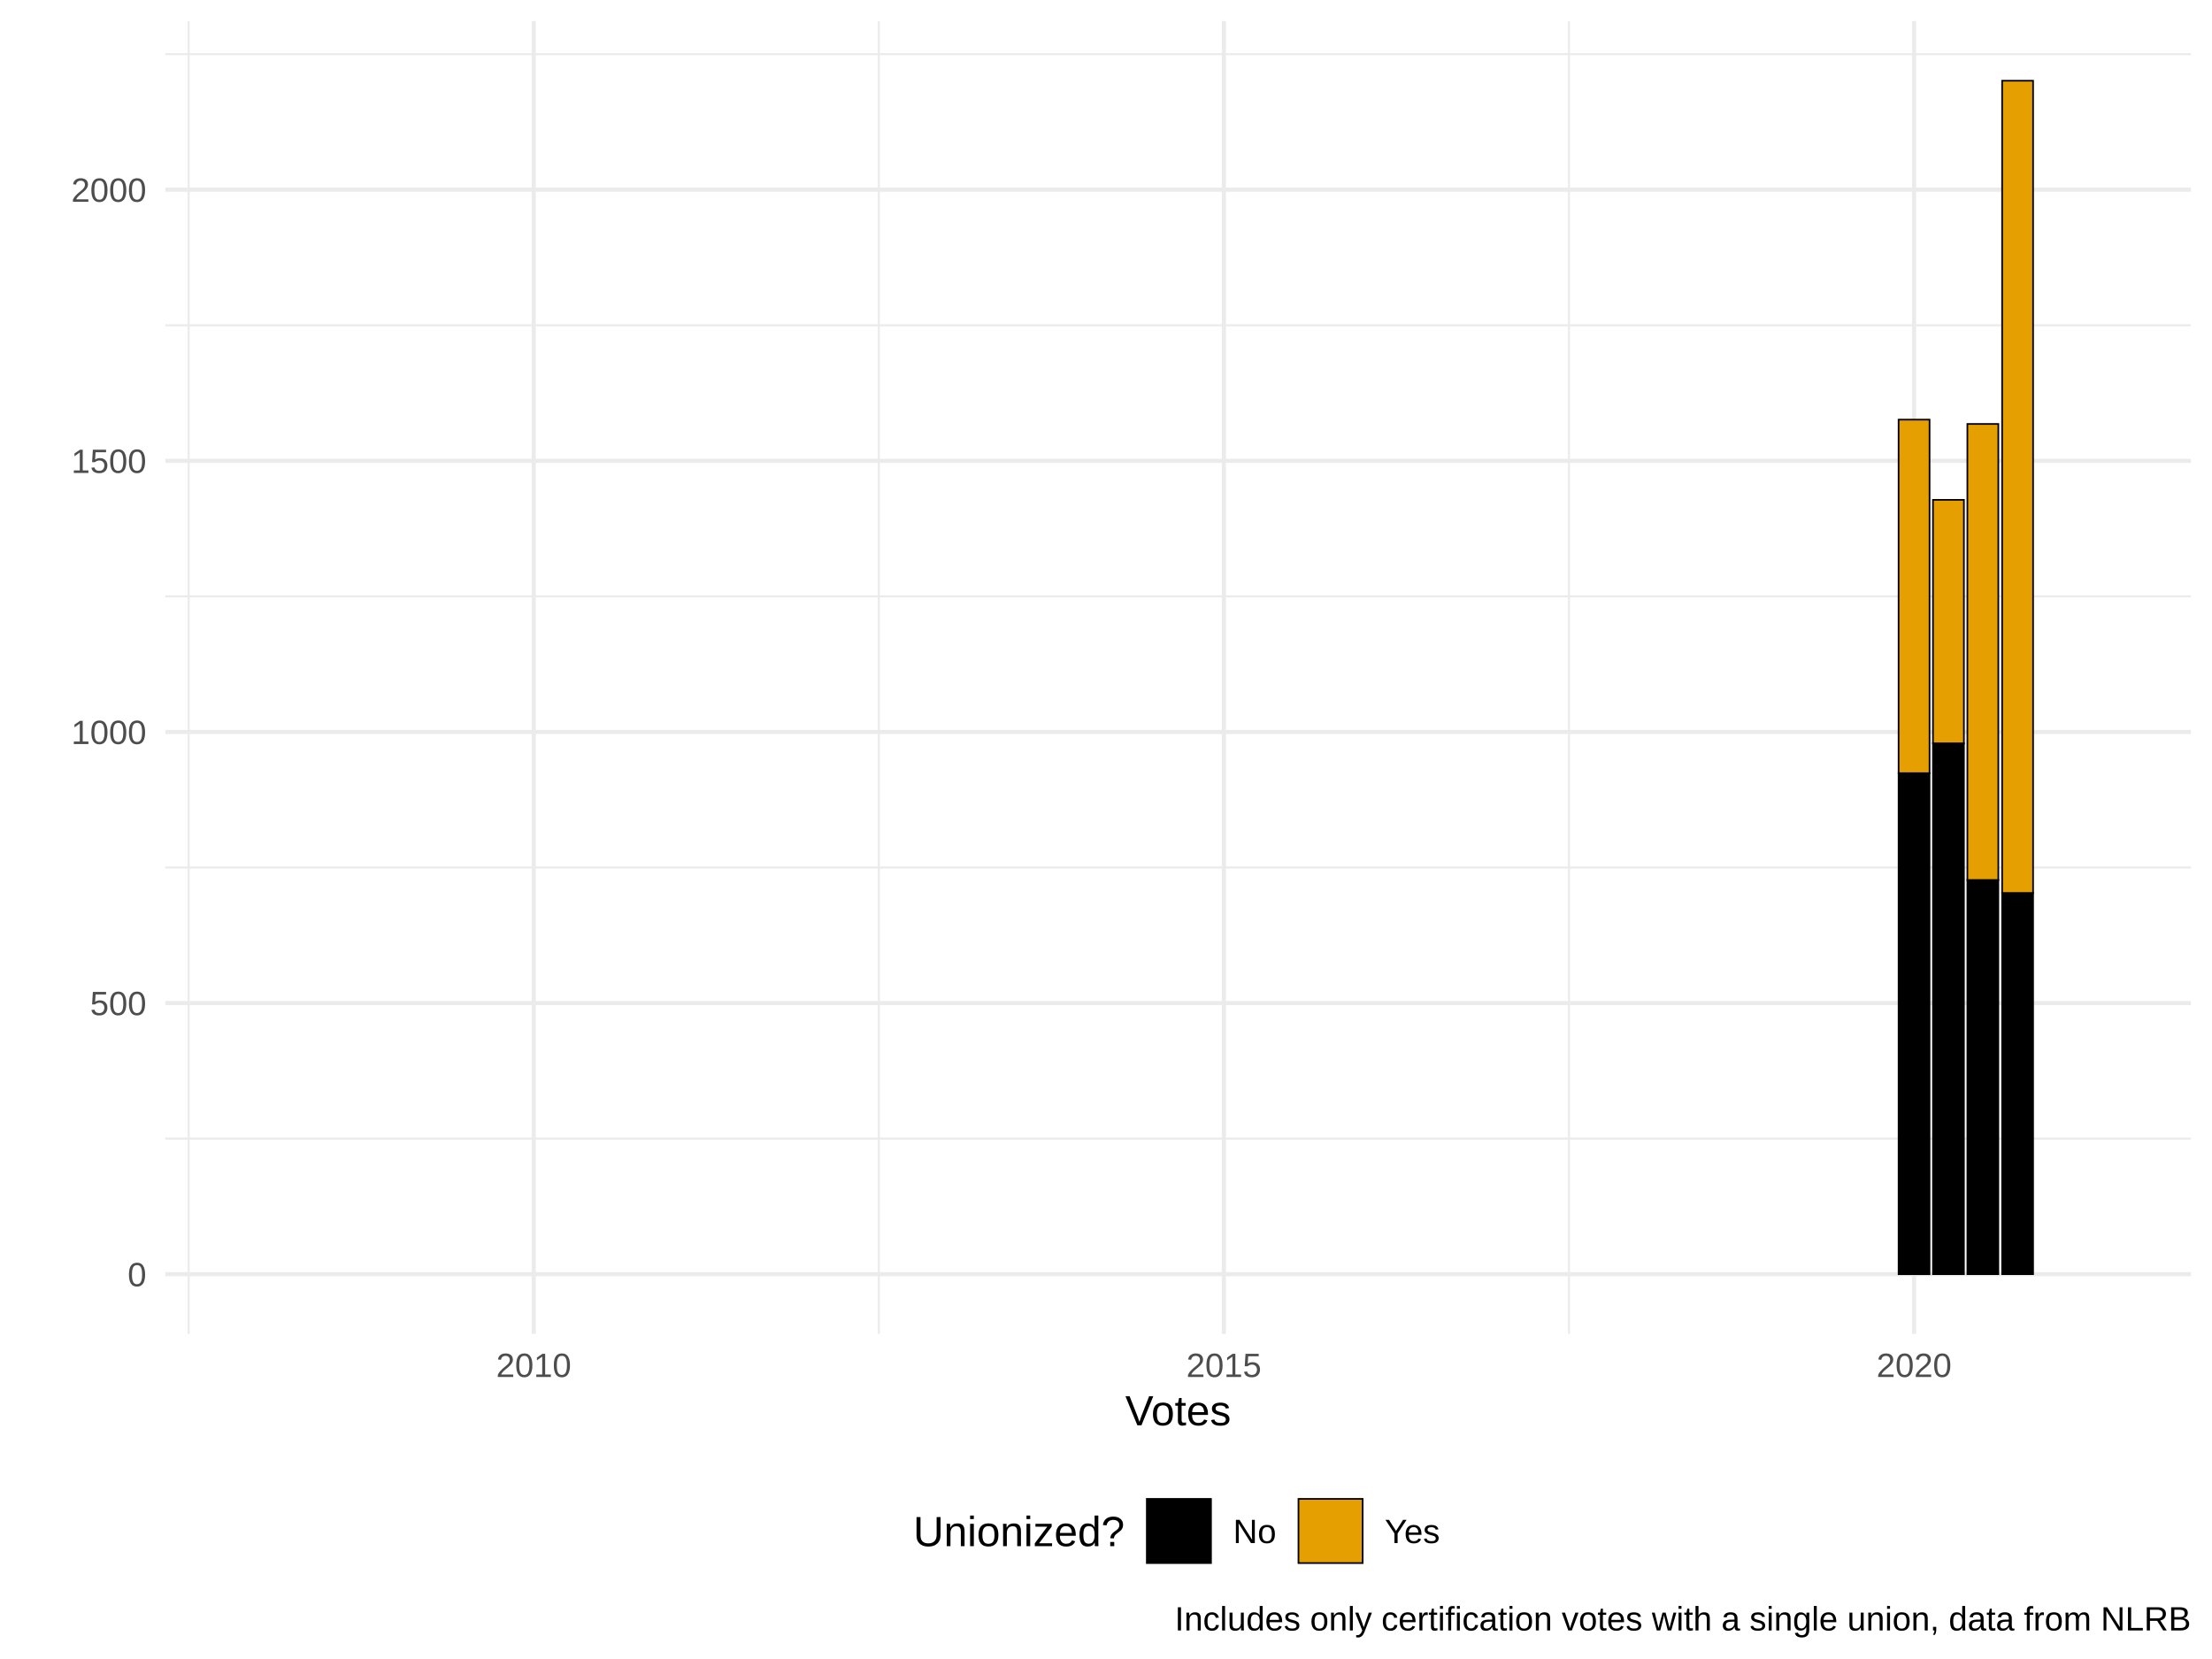
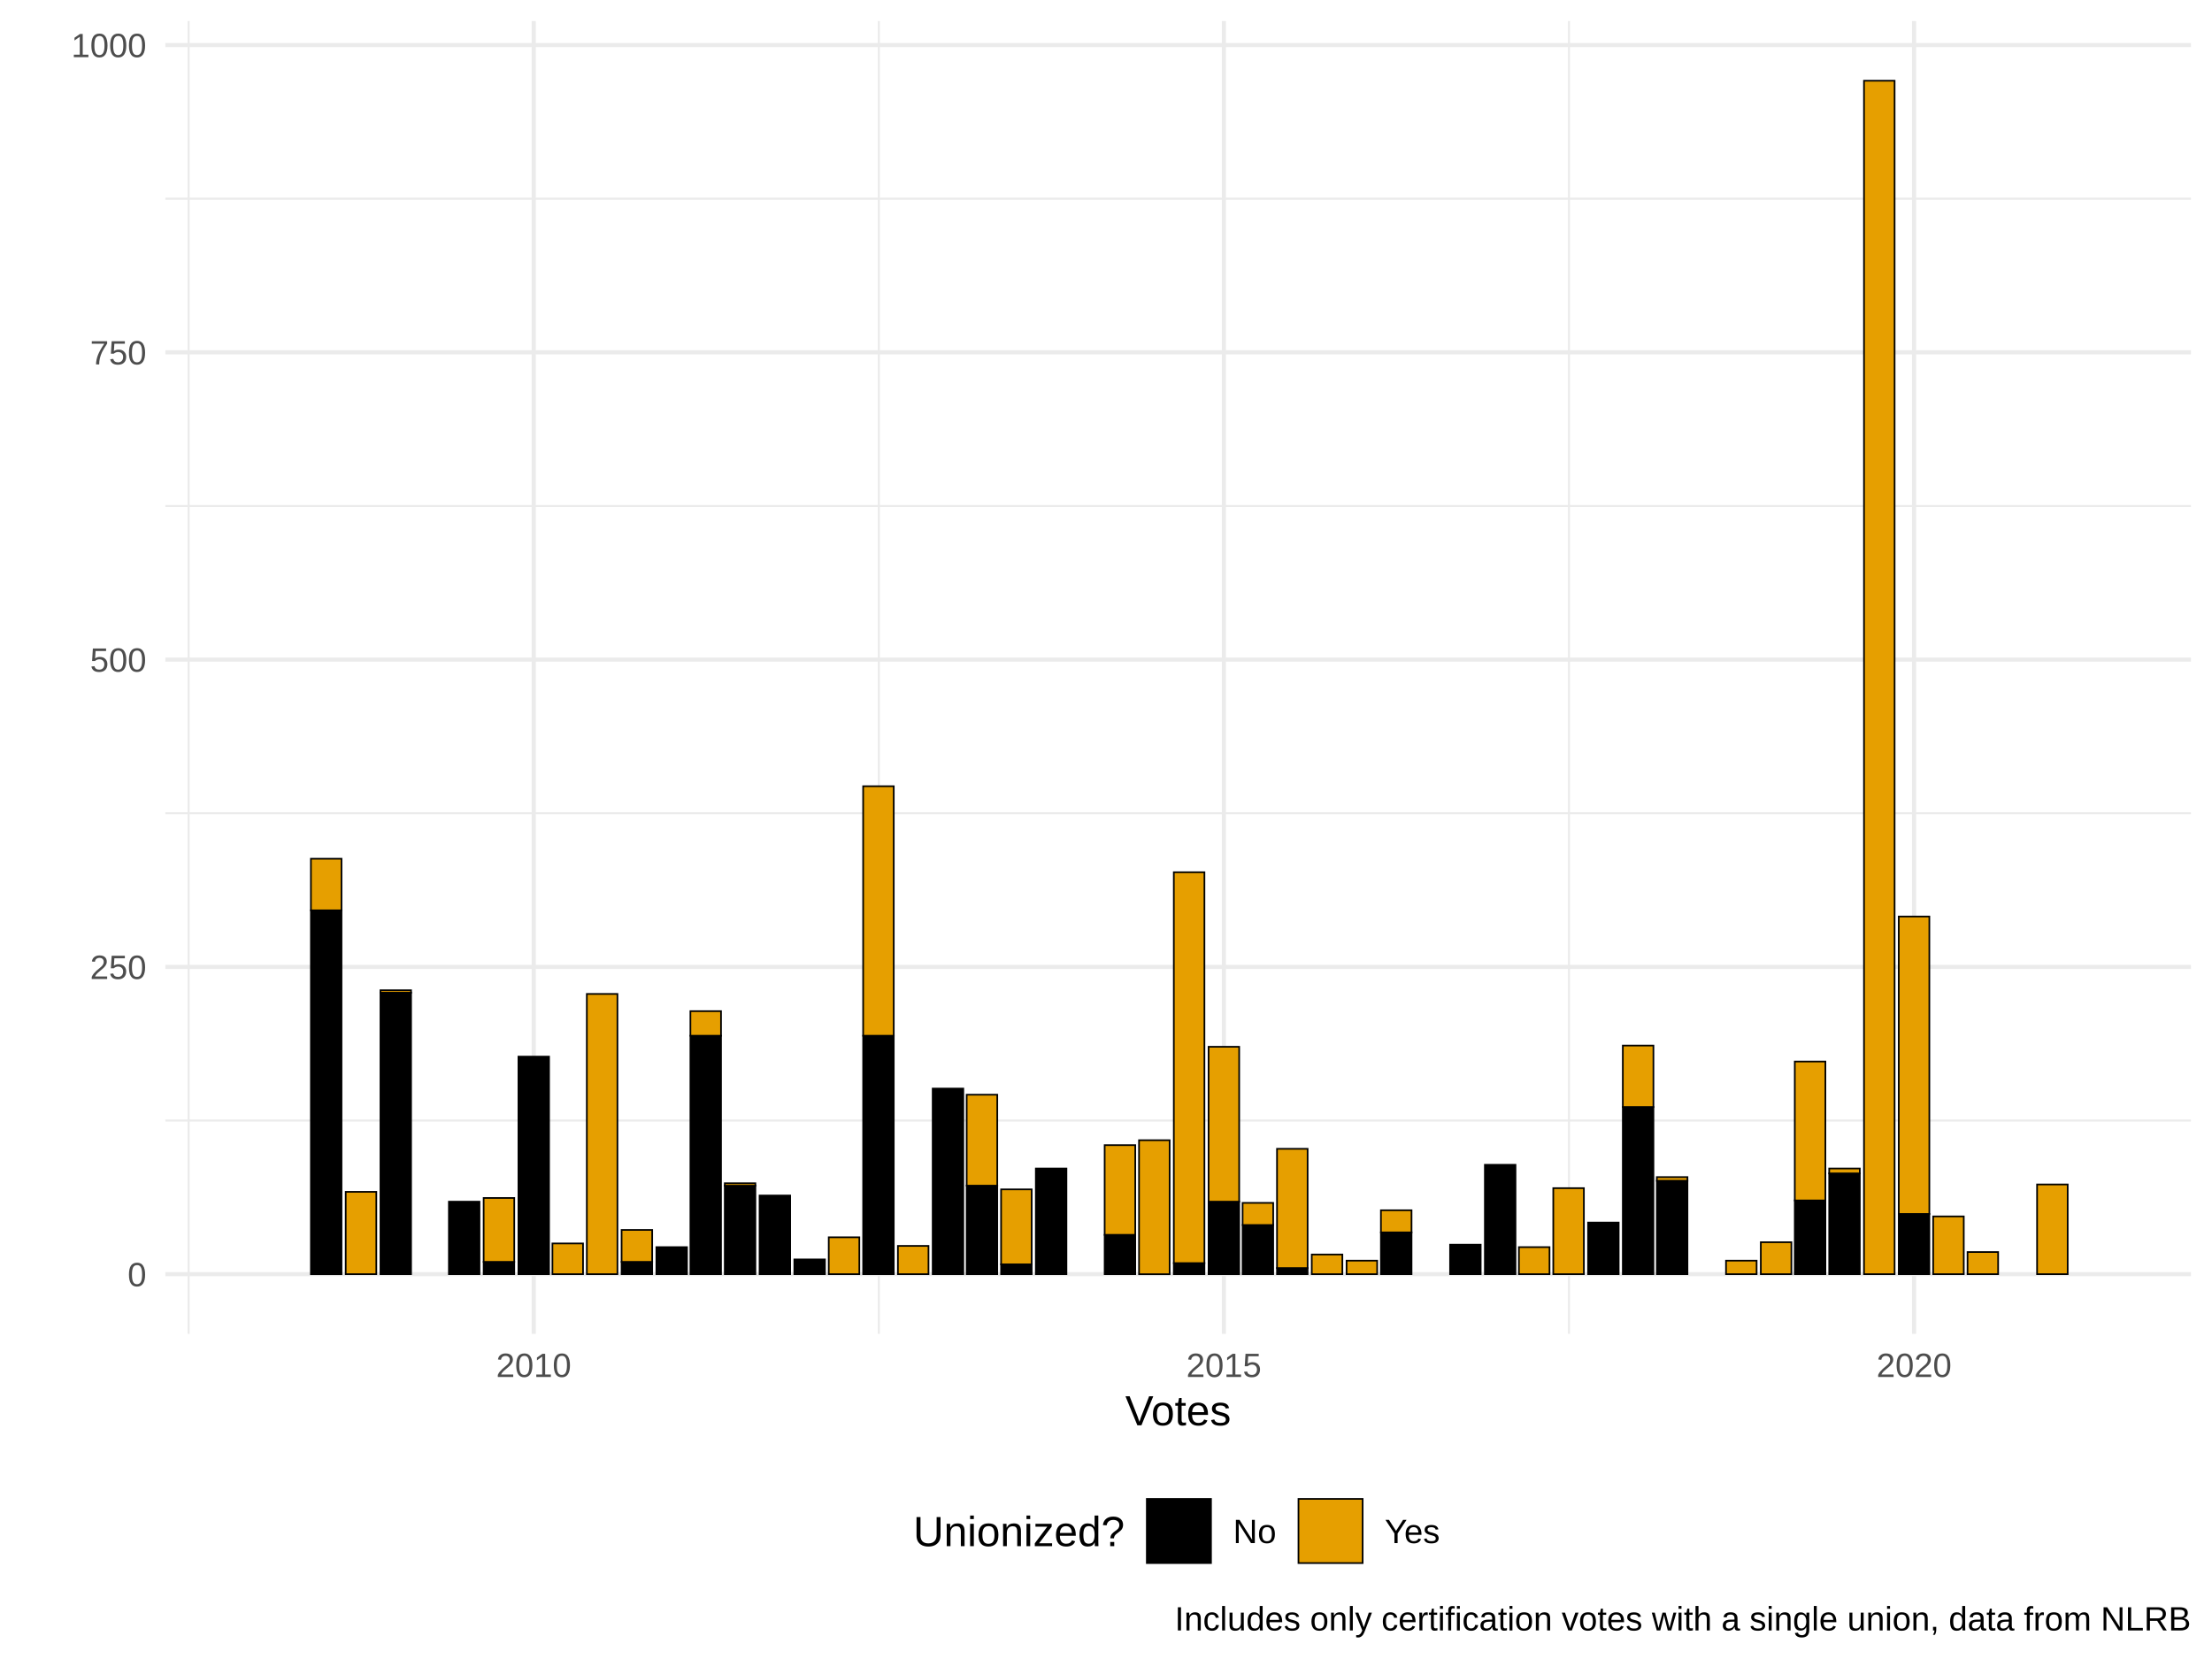
<svg xmlns="http://www.w3.org/2000/svg" class="svglite" width="576.00pt" height="432.00pt" viewBox="0 0 576.00 432.00">
  <defs>
    <style type="text/css">
    .svglite line, .svglite polyline, .svglite polygon, .svglite path, .svglite rect, .svglite circle {
      fill: none;
      stroke: #000000;
      stroke-linecap: round;
      stroke-linejoin: round;
      stroke-miterlimit: 10.00;
    }
  </style>
  </defs>
  <rect width="100%" height="100%" style="stroke: none; fill: #FFFFFF;" />
  <defs>
    <clipPath id="cpMC4wMHw1NzYuMDB8MC4wMHw0MzIuMDA=">
      <rect x="0.00" y="0.00" width="576.00" height="432.00" />
    </clipPath>
  </defs>
  <g clip-path="url(#cpMC4wMHw1NzYuMDB8MC4wMHw0MzIuMDA=)">
</g>
  <defs>
    <clipPath id="cpNDMuMDZ8NTcwLjUyfDUuNDh8MzQ3LjMz">
      <rect x="43.06" y="5.48" width="527.46" height="341.85" />
    </clipPath>
  </defs>
  <g clip-path="url(#cpNDMuMDZ8NTcwLjUyfDUuNDh8MzQ3LjMz)">
-     <polyline points="43.06,296.49 570.52,296.49 " style="stroke-width: 0.53; stroke: #EBEBEB; stroke-linecap: butt;" />
-     <polyline points="43.06,225.89 570.52,225.89 " style="stroke-width: 0.53; stroke: #EBEBEB; stroke-linecap: butt;" />
-     <polyline points="43.06,155.30 570.52,155.30 " style="stroke-width: 0.53; stroke: #EBEBEB; stroke-linecap: butt;" />
-     <polyline points="43.06,84.70 570.52,84.70 " style="stroke-width: 0.53; stroke: #EBEBEB; stroke-linecap: butt;" />
-     <polyline points="43.06,14.10 570.52,14.10 " style="stroke-width: 0.53; stroke: #EBEBEB; stroke-linecap: butt;" />
+     <polyline points="43.06,291.78 570.52,291.78 " style="stroke-width: 0.53; stroke: #EBEBEB; stroke-linecap: butt;" />
+     <polyline points="43.06,211.77 570.52,211.77 " style="stroke-width: 0.53; stroke: #EBEBEB; stroke-linecap: butt;" />
+     <polyline points="43.06,131.76 570.52,131.76 " style="stroke-width: 0.53; stroke: #EBEBEB; stroke-linecap: butt;" />
+     <polyline points="43.06,51.74 570.52,51.74 " style="stroke-width: 0.53; stroke: #EBEBEB; stroke-linecap: butt;" />
    <polyline points="49.12,347.33 49.12,5.48 " style="stroke-width: 0.53; stroke: #EBEBEB; stroke-linecap: butt;" />
    <polyline points="228.84,347.33 228.84,5.48 " style="stroke-width: 0.53; stroke: #EBEBEB; stroke-linecap: butt;" />
    <polyline points="408.56,347.33 408.56,5.48 " style="stroke-width: 0.53; stroke: #EBEBEB; stroke-linecap: butt;" />
    <polyline points="43.06,331.79 570.52,331.79 " style="stroke-width: 1.07; stroke: #EBEBEB; stroke-linecap: butt;" />
-     <polyline points="43.06,261.19 570.52,261.19 " style="stroke-width: 1.07; stroke: #EBEBEB; stroke-linecap: butt;" />
-     <polyline points="43.06,190.60 570.52,190.60 " style="stroke-width: 1.07; stroke: #EBEBEB; stroke-linecap: butt;" />
-     <polyline points="43.06,120.00 570.52,120.00 " style="stroke-width: 1.07; stroke: #EBEBEB; stroke-linecap: butt;" />
-     <polyline points="43.06,49.40 570.52,49.40 " style="stroke-width: 1.07; stroke: #EBEBEB; stroke-linecap: butt;" />
+     <polyline points="43.06,251.78 570.52,251.78 " style="stroke-width: 1.07; stroke: #EBEBEB; stroke-linecap: butt;" />
+     <polyline points="43.06,171.76 570.52,171.76 " style="stroke-width: 1.07; stroke: #EBEBEB; stroke-linecap: butt;" />
+     <polyline points="43.06,91.75 570.52,91.75 " style="stroke-width: 1.07; stroke: #EBEBEB; stroke-linecap: butt;" />
+     <polyline points="43.06,11.74 570.52,11.74 " style="stroke-width: 1.07; stroke: #EBEBEB; stroke-linecap: butt;" />
    <polyline points="138.98,347.33 138.98,5.48 " style="stroke-width: 1.07; stroke: #EBEBEB; stroke-linecap: butt;" />
    <polyline points="318.70,347.33 318.70,5.48 " style="stroke-width: 1.07; stroke: #EBEBEB; stroke-linecap: butt;" />
    <polyline points="498.42,347.33 498.42,5.48 " style="stroke-width: 1.07; stroke: #EBEBEB; stroke-linecap: butt;" />
-     <rect x="494.39" y="201.33" width="8.06" height="130.47" style="stroke-width: 0.43; stroke-linecap: square; stroke-linejoin: miter; fill: #000000;" />
-     <rect x="503.34" y="193.56" width="8.06" height="138.23" style="stroke-width: 0.43; stroke-linecap: square; stroke-linejoin: miter; fill: #000000;" />
-     <rect x="512.30" y="229.14" width="8.06" height="102.65" style="stroke-width: 0.43; stroke-linecap: square; stroke-linejoin: miter; fill: #000000;" />
-     <rect x="521.35" y="232.53" width="8.06" height="99.26" style="stroke-width: 0.43; stroke-linecap: square; stroke-linejoin: miter; fill: #000000;" />
-     <rect x="494.39" y="109.27" width="8.06" height="92.06" style="stroke-width: 0.43; stroke-linecap: square; stroke-linejoin: miter; fill: #E69F00;" />
-     <rect x="503.34" y="130.16" width="8.06" height="63.40" style="stroke-width: 0.43; stroke-linecap: square; stroke-linejoin: miter; fill: #E69F00;" />
-     <rect x="512.30" y="110.40" width="8.06" height="118.75" style="stroke-width: 0.43; stroke-linecap: square; stroke-linejoin: miter; fill: #E69F00;" />
-     <rect x="521.35" y="21.02" width="8.06" height="211.51" style="stroke-width: 0.43; stroke-linecap: square; stroke-linejoin: miter; fill: #E69F00;" />
+     <rect x="80.96" y="237.06" width="7.97" height="94.74" style="stroke-width: 0.43; stroke-linecap: square; stroke-linejoin: miter; fill: #000000;" />
+     <rect x="99.07" y="258.50" width="7.97" height="73.29" style="stroke-width: 0.43; stroke-linecap: square; stroke-linejoin: miter; fill: #000000;" />
+     <rect x="116.89" y="312.91" width="7.97" height="18.88" style="stroke-width: 0.43; stroke-linecap: square; stroke-linejoin: miter; fill: #000000;" />
+     <rect x="125.94" y="328.59" width="7.97" height="3.20" style="stroke-width: 0.43; stroke-linecap: square; stroke-linejoin: miter; fill: #000000;" />
+     <rect x="135.00" y="275.14" width="7.97" height="56.65" style="stroke-width: 0.43; stroke-linecap: square; stroke-linejoin: miter; fill: #000000;" />
+     <rect x="161.86" y="328.59" width="7.97" height="3.20" style="stroke-width: 0.43; stroke-linecap: square; stroke-linejoin: miter; fill: #000000;" />
+     <rect x="170.92" y="324.75" width="7.97" height="7.04" style="stroke-width: 0.43; stroke-linecap: square; stroke-linejoin: miter; fill: #000000;" />
+     <rect x="179.78" y="269.70" width="7.97" height="62.09" style="stroke-width: 0.43; stroke-linecap: square; stroke-linejoin: miter; fill: #000000;" />
+     <rect x="188.73" y="308.75" width="7.97" height="23.04" style="stroke-width: 0.43; stroke-linecap: square; stroke-linejoin: miter; fill: #000000;" />
+     <rect x="197.79" y="311.31" width="7.97" height="20.48" style="stroke-width: 0.43; stroke-linecap: square; stroke-linejoin: miter; fill: #000000;" />
+     <rect x="206.84" y="327.95" width="7.97" height="3.84" style="stroke-width: 0.43; stroke-linecap: square; stroke-linejoin: miter; fill: #000000;" />
+     <rect x="224.76" y="269.70" width="7.97" height="62.09" style="stroke-width: 0.43; stroke-linecap: square; stroke-linejoin: miter; fill: #000000;" />
+     <rect x="242.87" y="283.46" width="7.97" height="48.33" style="stroke-width: 0.43; stroke-linecap: square; stroke-linejoin: miter; fill: #000000;" />
+     <rect x="251.72" y="308.75" width="7.97" height="23.04" style="stroke-width: 0.43; stroke-linecap: square; stroke-linejoin: miter; fill: #000000;" />
+     <rect x="260.68" y="329.23" width="7.97" height="2.56" style="stroke-width: 0.43; stroke-linecap: square; stroke-linejoin: miter; fill: #000000;" />
+     <rect x="269.73" y="304.27" width="7.97" height="27.52" style="stroke-width: 0.43; stroke-linecap: square; stroke-linejoin: miter; fill: #000000;" />
+     <rect x="287.65" y="321.55" width="7.97" height="10.24" style="stroke-width: 0.43; stroke-linecap: square; stroke-linejoin: miter; fill: #000000;" />
+     <rect x="305.66" y="328.91" width="7.97" height="2.88" style="stroke-width: 0.43; stroke-linecap: square; stroke-linejoin: miter; fill: #000000;" />
+     <rect x="314.71" y="312.91" width="7.97" height="18.88" style="stroke-width: 0.43; stroke-linecap: square; stroke-linejoin: miter; fill: #000000;" />
+     <rect x="323.57" y="318.99" width="7.97" height="12.80" style="stroke-width: 0.43; stroke-linecap: square; stroke-linejoin: miter; fill: #000000;" />
+     <rect x="332.53" y="330.19" width="7.97" height="1.60" style="stroke-width: 0.43; stroke-linecap: square; stroke-linejoin: miter; fill: #000000;" />
+     <rect x="359.59" y="320.91" width="7.97" height="10.88" style="stroke-width: 0.43; stroke-linecap: square; stroke-linejoin: miter; fill: #000000;" />
+     <rect x="377.60" y="324.11" width="7.97" height="7.68" style="stroke-width: 0.43; stroke-linecap: square; stroke-linejoin: miter; fill: #000000;" />
+     <rect x="386.66" y="303.31" width="7.97" height="28.48" style="stroke-width: 0.43; stroke-linecap: square; stroke-linejoin: miter; fill: #000000;" />
+     <rect x="413.53" y="318.35" width="7.97" height="13.44" style="stroke-width: 0.43; stroke-linecap: square; stroke-linejoin: miter; fill: #000000;" />
+     <rect x="422.58" y="288.26" width="7.97" height="43.53" style="stroke-width: 0.43; stroke-linecap: square; stroke-linejoin: miter; fill: #000000;" />
+     <rect x="431.44" y="307.47" width="7.97" height="24.32" style="stroke-width: 0.43; stroke-linecap: square; stroke-linejoin: miter; fill: #000000;" />
+     <rect x="467.36" y="312.59" width="7.97" height="19.20" style="stroke-width: 0.43; stroke-linecap: square; stroke-linejoin: miter; fill: #000000;" />
+     <rect x="476.32" y="305.55" width="7.97" height="26.24" style="stroke-width: 0.43; stroke-linecap: square; stroke-linejoin: miter; fill: #000000;" />
+     <rect x="494.43" y="316.11" width="7.97" height="15.68" style="stroke-width: 0.43; stroke-linecap: square; stroke-linejoin: miter; fill: #000000;" />
+     <rect x="80.96" y="223.61" width="7.97" height="13.44" style="stroke-width: 0.43; stroke-linecap: square; stroke-linejoin: miter; fill: #E69F00;" />
+     <rect x="90.02" y="310.35" width="7.97" height="21.44" style="stroke-width: 0.43; stroke-linecap: square; stroke-linejoin: miter; fill: #E69F00;" />
+     <rect x="99.07" y="257.86" width="7.97" height="0.64" style="stroke-width: 0.43; stroke-linecap: square; stroke-linejoin: miter; fill: #E69F00;" />
+     <rect x="125.94" y="311.95" width="7.97" height="16.64" style="stroke-width: 0.43; stroke-linecap: square; stroke-linejoin: miter; fill: #E69F00;" />
+     <rect x="143.85" y="323.79" width="7.97" height="8.00" style="stroke-width: 0.43; stroke-linecap: square; stroke-linejoin: miter; fill: #E69F00;" />
+     <rect x="152.81" y="258.82" width="7.97" height="72.97" style="stroke-width: 0.43; stroke-linecap: square; stroke-linejoin: miter; fill: #E69F00;" />
+     <rect x="161.86" y="320.27" width="7.97" height="8.32" style="stroke-width: 0.43; stroke-linecap: square; stroke-linejoin: miter; fill: #E69F00;" />
+     <rect x="179.78" y="263.30" width="7.97" height="6.40" style="stroke-width: 0.43; stroke-linecap: square; stroke-linejoin: miter; fill: #E69F00;" />
+     <rect x="188.73" y="308.11" width="7.97" height="0.64" style="stroke-width: 0.43; stroke-linecap: square; stroke-linejoin: miter; fill: #E69F00;" />
+     <rect x="215.80" y="322.19" width="7.97" height="9.60" style="stroke-width: 0.43; stroke-linecap: square; stroke-linejoin: miter; fill: #E69F00;" />
+     <rect x="224.76" y="204.73" width="7.97" height="64.97" style="stroke-width: 0.43; stroke-linecap: square; stroke-linejoin: miter; fill: #E69F00;" />
+     <rect x="233.81" y="324.43" width="7.97" height="7.36" style="stroke-width: 0.43; stroke-linecap: square; stroke-linejoin: miter; fill: #E69F00;" />
+     <rect x="251.72" y="285.06" width="7.97" height="23.68" style="stroke-width: 0.43; stroke-linecap: square; stroke-linejoin: miter; fill: #E69F00;" />
+     <rect x="260.68" y="309.71" width="7.97" height="19.52" style="stroke-width: 0.43; stroke-linecap: square; stroke-linejoin: miter; fill: #E69F00;" />
+     <rect x="287.65" y="298.19" width="7.97" height="23.36" style="stroke-width: 0.43; stroke-linecap: square; stroke-linejoin: miter; fill: #E69F00;" />
+     <rect x="296.60" y="296.91" width="7.97" height="34.89" style="stroke-width: 0.43; stroke-linecap: square; stroke-linejoin: miter; fill: #E69F00;" />
+     <rect x="305.66" y="227.13" width="7.97" height="101.78" style="stroke-width: 0.43; stroke-linecap: square; stroke-linejoin: miter; fill: #E69F00;" />
+     <rect x="314.71" y="272.58" width="7.97" height="40.33" style="stroke-width: 0.43; stroke-linecap: square; stroke-linejoin: miter; fill: #E69F00;" />
+     <rect x="323.57" y="313.23" width="7.97" height="5.76" style="stroke-width: 0.43; stroke-linecap: square; stroke-linejoin: miter; fill: #E69F00;" />
+     <rect x="332.53" y="299.15" width="7.97" height="31.05" style="stroke-width: 0.43; stroke-linecap: square; stroke-linejoin: miter; fill: #E69F00;" />
+     <rect x="341.58" y="326.67" width="7.97" height="5.12" style="stroke-width: 0.43; stroke-linecap: square; stroke-linejoin: miter; fill: #E69F00;" />
+     <rect x="350.64" y="328.27" width="7.97" height="3.52" style="stroke-width: 0.43; stroke-linecap: square; stroke-linejoin: miter; fill: #E69F00;" />
+     <rect x="359.59" y="315.15" width="7.97" height="5.76" style="stroke-width: 0.43; stroke-linecap: square; stroke-linejoin: miter; fill: #E69F00;" />
+     <rect x="395.52" y="324.75" width="7.97" height="7.04" style="stroke-width: 0.43; stroke-linecap: square; stroke-linejoin: miter; fill: #E69F00;" />
+     <rect x="404.47" y="309.39" width="7.97" height="22.40" style="stroke-width: 0.43; stroke-linecap: square; stroke-linejoin: miter; fill: #E69F00;" />
+     <rect x="422.58" y="272.26" width="7.97" height="16.00" style="stroke-width: 0.43; stroke-linecap: square; stroke-linejoin: miter; fill: #E69F00;" />
+     <rect x="431.44" y="306.51" width="7.97" height="0.96" style="stroke-width: 0.43; stroke-linecap: square; stroke-linejoin: miter; fill: #E69F00;" />
+     <rect x="449.45" y="328.27" width="7.97" height="3.52" style="stroke-width: 0.43; stroke-linecap: square; stroke-linejoin: miter; fill: #E69F00;" />
+     <rect x="458.51" y="323.47" width="7.97" height="8.32" style="stroke-width: 0.43; stroke-linecap: square; stroke-linejoin: miter; fill: #E69F00;" />
+     <rect x="467.36" y="276.42" width="7.97" height="36.17" style="stroke-width: 0.43; stroke-linecap: square; stroke-linejoin: miter; fill: #E69F00;" />
+     <rect x="476.32" y="304.27" width="7.97" height="1.28" style="stroke-width: 0.43; stroke-linecap: square; stroke-linejoin: miter; fill: #E69F00;" />
+     <rect x="485.38" y="21.02" width="7.97" height="310.77" style="stroke-width: 0.43; stroke-linecap: square; stroke-linejoin: miter; fill: #E69F00;" />
+     <rect x="494.43" y="238.66" width="7.97" height="77.45" style="stroke-width: 0.43; stroke-linecap: square; stroke-linejoin: miter; fill: #E69F00;" />
+     <rect x="503.39" y="316.75" width="7.97" height="15.04" style="stroke-width: 0.43; stroke-linecap: square; stroke-linejoin: miter; fill: #E69F00;" />
+     <rect x="512.34" y="326.03" width="7.97" height="5.76" style="stroke-width: 0.43; stroke-linecap: square; stroke-linejoin: miter; fill: #E69F00;" />
+     <rect x="530.45" y="308.43" width="7.97" height="23.36" style="stroke-width: 0.43; stroke-linecap: square; stroke-linejoin: miter; fill: #E69F00;" />
  </g>
  <g clip-path="url(#cpMC4wMHw1NzYuMDB8MC4wMHw0MzIuMDA=)">
    <text x="38.13" y="334.95" text-anchor="end" style="font-size: 8.80px; fill: #4D4D4D; font-family: Arial;" textLength="4.90px" lengthAdjust="spacingAndGlyphs">0</text>
-     <text x="38.13" y="264.35" text-anchor="end" style="font-size: 8.80px; fill: #4D4D4D; font-family: Arial;" textLength="14.69px" lengthAdjust="spacingAndGlyphs">500</text>
-     <text x="38.13" y="193.75" text-anchor="end" style="font-size: 8.80px; fill: #4D4D4D; font-family: Arial;" textLength="19.58px" lengthAdjust="spacingAndGlyphs">1000</text>
-     <text x="38.13" y="123.15" text-anchor="end" style="font-size: 8.80px; fill: #4D4D4D; font-family: Arial;" textLength="19.58px" lengthAdjust="spacingAndGlyphs">1500</text>
-     <text x="38.13" y="52.55" text-anchor="end" style="font-size: 8.80px; fill: #4D4D4D; font-family: Arial;" textLength="19.58px" lengthAdjust="spacingAndGlyphs">2000</text>
+     <text x="38.13" y="254.93" text-anchor="end" style="font-size: 8.80px; fill: #4D4D4D; font-family: Arial;" textLength="14.69px" lengthAdjust="spacingAndGlyphs">250</text>
+     <text x="38.13" y="174.92" text-anchor="end" style="font-size: 8.80px; fill: #4D4D4D; font-family: Arial;" textLength="14.69px" lengthAdjust="spacingAndGlyphs">500</text>
+     <text x="38.13" y="94.90" text-anchor="end" style="font-size: 8.80px; fill: #4D4D4D; font-family: Arial;" textLength="14.69px" lengthAdjust="spacingAndGlyphs">750</text>
+     <text x="38.13" y="14.89" text-anchor="end" style="font-size: 8.80px; fill: #4D4D4D; font-family: Arial;" textLength="19.58px" lengthAdjust="spacingAndGlyphs">1000</text>
    <text x="138.98" y="358.57" text-anchor="middle" style="font-size: 8.80px; fill: #4D4D4D; font-family: Arial;" textLength="19.58px" lengthAdjust="spacingAndGlyphs">2010</text>
    <text x="318.70" y="358.57" text-anchor="middle" style="font-size: 8.80px; fill: #4D4D4D; font-family: Arial;" textLength="19.58px" lengthAdjust="spacingAndGlyphs">2015</text>
    <text x="498.42" y="358.57" text-anchor="middle" style="font-size: 8.80px; fill: #4D4D4D; font-family: Arial;" textLength="19.58px" lengthAdjust="spacingAndGlyphs">2020</text>
    <text x="306.79" y="371.15" text-anchor="middle" style="font-size: 11.00px; font-family: Arial;" textLength="28.13px" lengthAdjust="spacingAndGlyphs">Votes</text>
    <text x="237.82" y="402.61" style="font-size: 11.00px; font-family: Arial;" textLength="55.04px" lengthAdjust="spacingAndGlyphs">Unionized?</text>
    <rect x="298.63" y="390.31" width="16.71" height="16.71" style="stroke-width: 0.43; stroke-linecap: square; stroke-linejoin: miter; fill: #000000;" />
    <rect x="338.12" y="390.31" width="16.71" height="16.71" style="stroke-width: 0.43; stroke-linecap: square; stroke-linejoin: miter; fill: #E69F00;" />
    <text x="321.11" y="401.82" style="font-size: 8.80px; font-family: Arial;" textLength="11.25px" lengthAdjust="spacingAndGlyphs">No</text>
    <text x="360.59" y="401.82" style="font-size: 8.80px; font-family: Arial;" textLength="15.16px" lengthAdjust="spacingAndGlyphs">Yes</text>
    <text x="570.52" y="424.57" text-anchor="end" style="font-size: 8.80px; font-family: Arial;" textLength="264.54px" lengthAdjust="spacingAndGlyphs">Includes only certification votes with a single union, data from NLRB</text>
  </g>
</svg>
